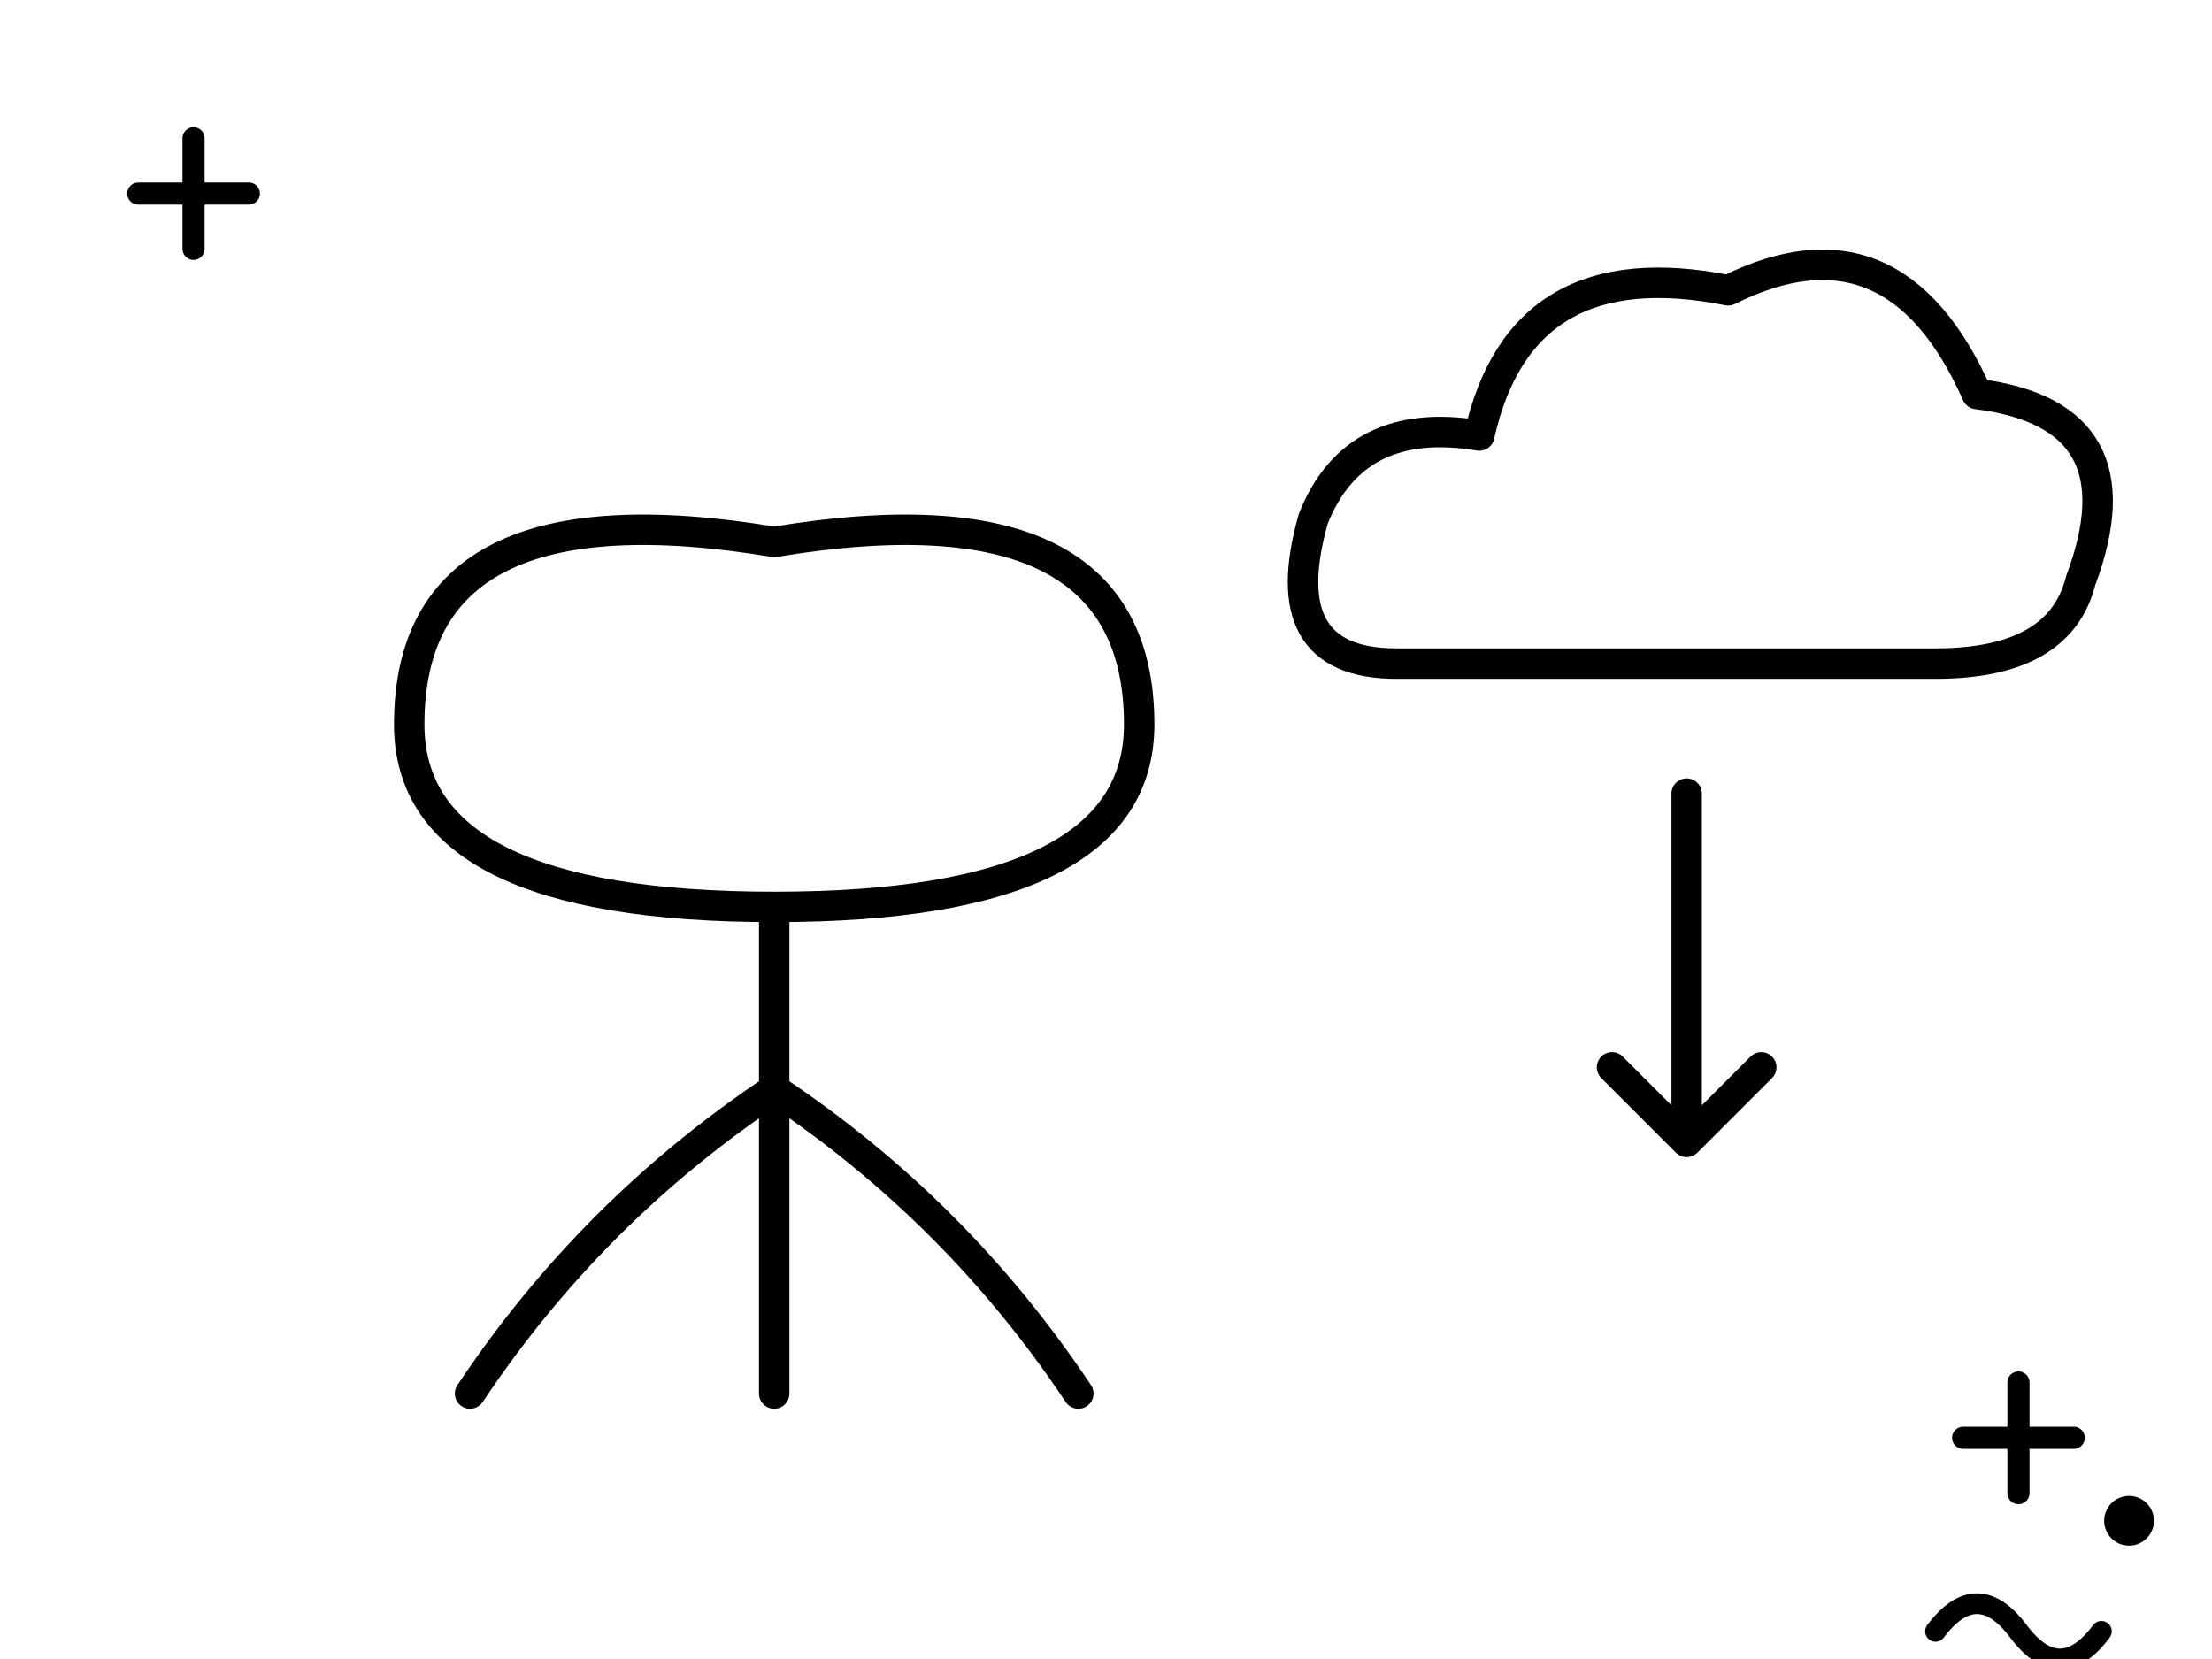
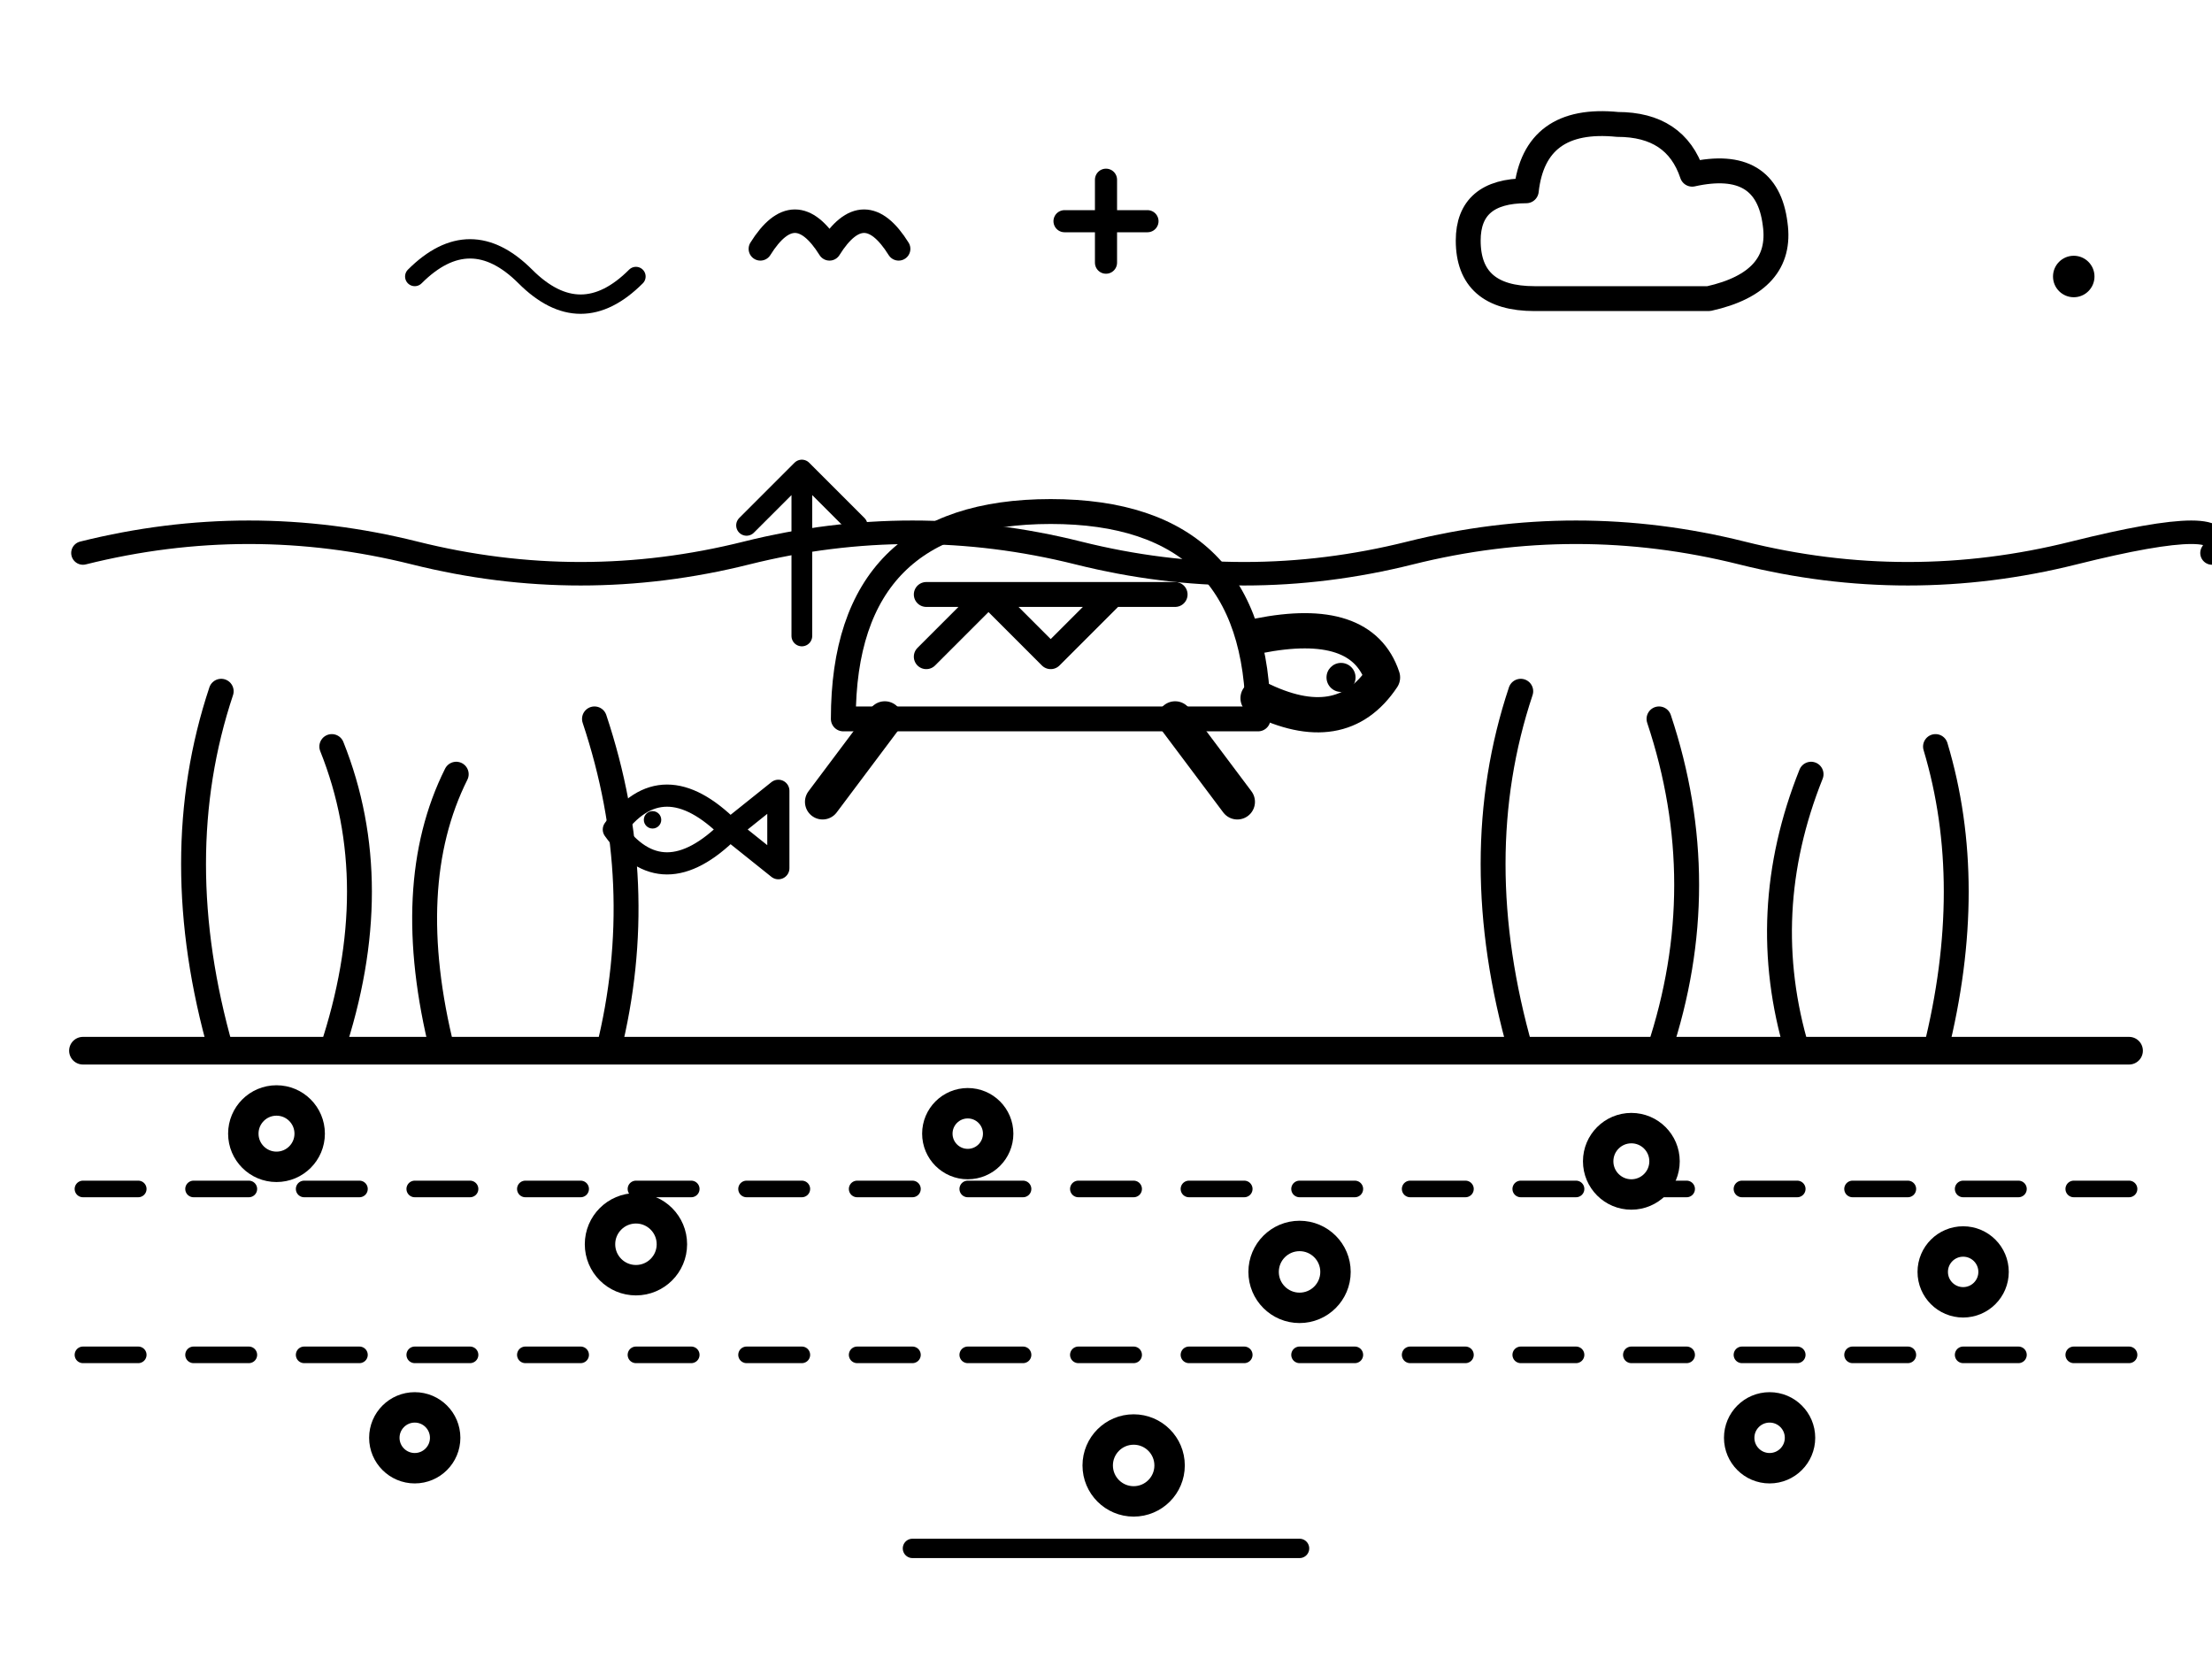
<svg xmlns="http://www.w3.org/2000/svg" viewBox="0 0 160 120" fill="none" stroke="#000" stroke-width="2.2" stroke-linecap="round" stroke-linejoin="round">
-   <g transform="translate(56 70) scale(2.2)" stroke-width="1.00">
-     <path d="M-12-8Q-12-16 0-14Q12-16 12-8Q12-2 0-2Q-12-2-12-8zM0-2V4M0 4Q-6 8-10 14M0 4V14M0 4Q6 8 10 14" />
+   <path d="M6 40q12-3 24 0t24 0t24 0t24 0t24 0t24 0t10 0" stroke-width="1.7" />
+   <path d="M6 76h148" stroke-width="2" />
+   <path d="M16 76q-4-14 0-26M24 76q4-12 0-22M32 76q-3-12 1-20M44 76q3-12-1-24M110 76q-4-14 0-26M120 76q4-12 0-24M130 76q-3-10 1-20M140 76q3-12 0-22" stroke-width="1.8" />
+   <g transform="translate(76 52) scale(1.5 1.5)" stroke-width="1.20">
+     <path d="M-10 0q0-10 10-10t10 10z" />
+     <path d="M-6-3l3-3l3 3l3-3M-6-6h12" stroke-width="1.2" />
+     <path d="M10-4q5-1 6 2q-2 3-6 1" stroke-width="1.7" />
+     <circle cx="14" cy="-2" r="0.7" fill="#000" stroke="none" />
+     <path d="M-8 0l-3 4M6 0l3 4" stroke-width="1.7" />
  </g>
-   <g transform="translate(122 36) scale(1.5)" stroke-width="1.47">
-     <path d="M-14 8Q-20 8-18 1Q-16-4-10-3Q-8-12 2-10Q10-14 14-5Q22-4 19 4Q18 8 12 8z" />
+   <g transform="translate(50 60) scale(0.7 0.7)" stroke-width="2.29">
+     <path d="M-8 0q5-7 12 0q-7 7-12 0M4 0l5-4v8z" />
+     <circle cx="-4" cy="-1" r="0.9" fill="#000" stroke="none" />
  </g>
-   <g transform="translate(122 70) scale(0.9)" stroke-width="2.44">
-     <path d="M0-14V14M-6 8L0 14L6 8" />
+   <path d="M6 86h148M6 98h148" stroke-width="1.2" stroke-dasharray="4 4" />
+   <circle cx="20" cy="82" r="2.4" />
+   <circle cx="46" cy="90" r="2.6" />
+   <circle cx="70" cy="82" r="2.2" />
+   <circle cx="94" cy="92" r="2.6" />
+   <circle cx="118" cy="84" r="2.4" />
+   <circle cx="142" cy="92" r="2.2" />
+   <circle cx="30" cy="104" r="2.2" />
+   <circle cx="82" cy="106" r="2.6" />
+   <circle cx="128" cy="104" r="2.2" />
+   <path d="M58 46v-12M58 34l-4 4M58 34l4 4" stroke-width="1.5" />
+   <path d="M96 46V32M96 32l-4 4M96 32l4 4" stroke-width="0" />
+   <path d="M30 20q4-4 8 0t8 0" stroke-width="1.4" />
+   <g transform="translate(120 18) scale(0.6 0.6)" stroke-width="3.00">
+     <path d="M-15 6q-8 0-8-7q0-6 7-6q1-9 11-8q7 0 9 6q9-2 10 6q1 7-8 9z" />
  </g>
-   <path d="M10 14H18M14 10V18" stroke-width="1.6" />
-   <path d="M142 104H150M146 100V108" stroke-width="1.6" />
-   <circle cx="154" cy="110" r="1.8" fill="#000" stroke="none" />
-   <path d="M140 118q3-4 6 0t6 0" stroke-width="1.5" />
+   <path d="M77 16h6M80 13v6" stroke-width="1.6" />
+   <path d="M55 18q2.5 -4 5 0q2.5 -4 5 0" stroke-width="1.7" />
+   <circle cx="150" cy="20" r="1.5" fill="#000" stroke="none" />
+   <path d="M66 112h28" stroke-width="1.4" />
+   <path d="M52 70q-4 4 0 8" stroke-width="0" />
</svg>
